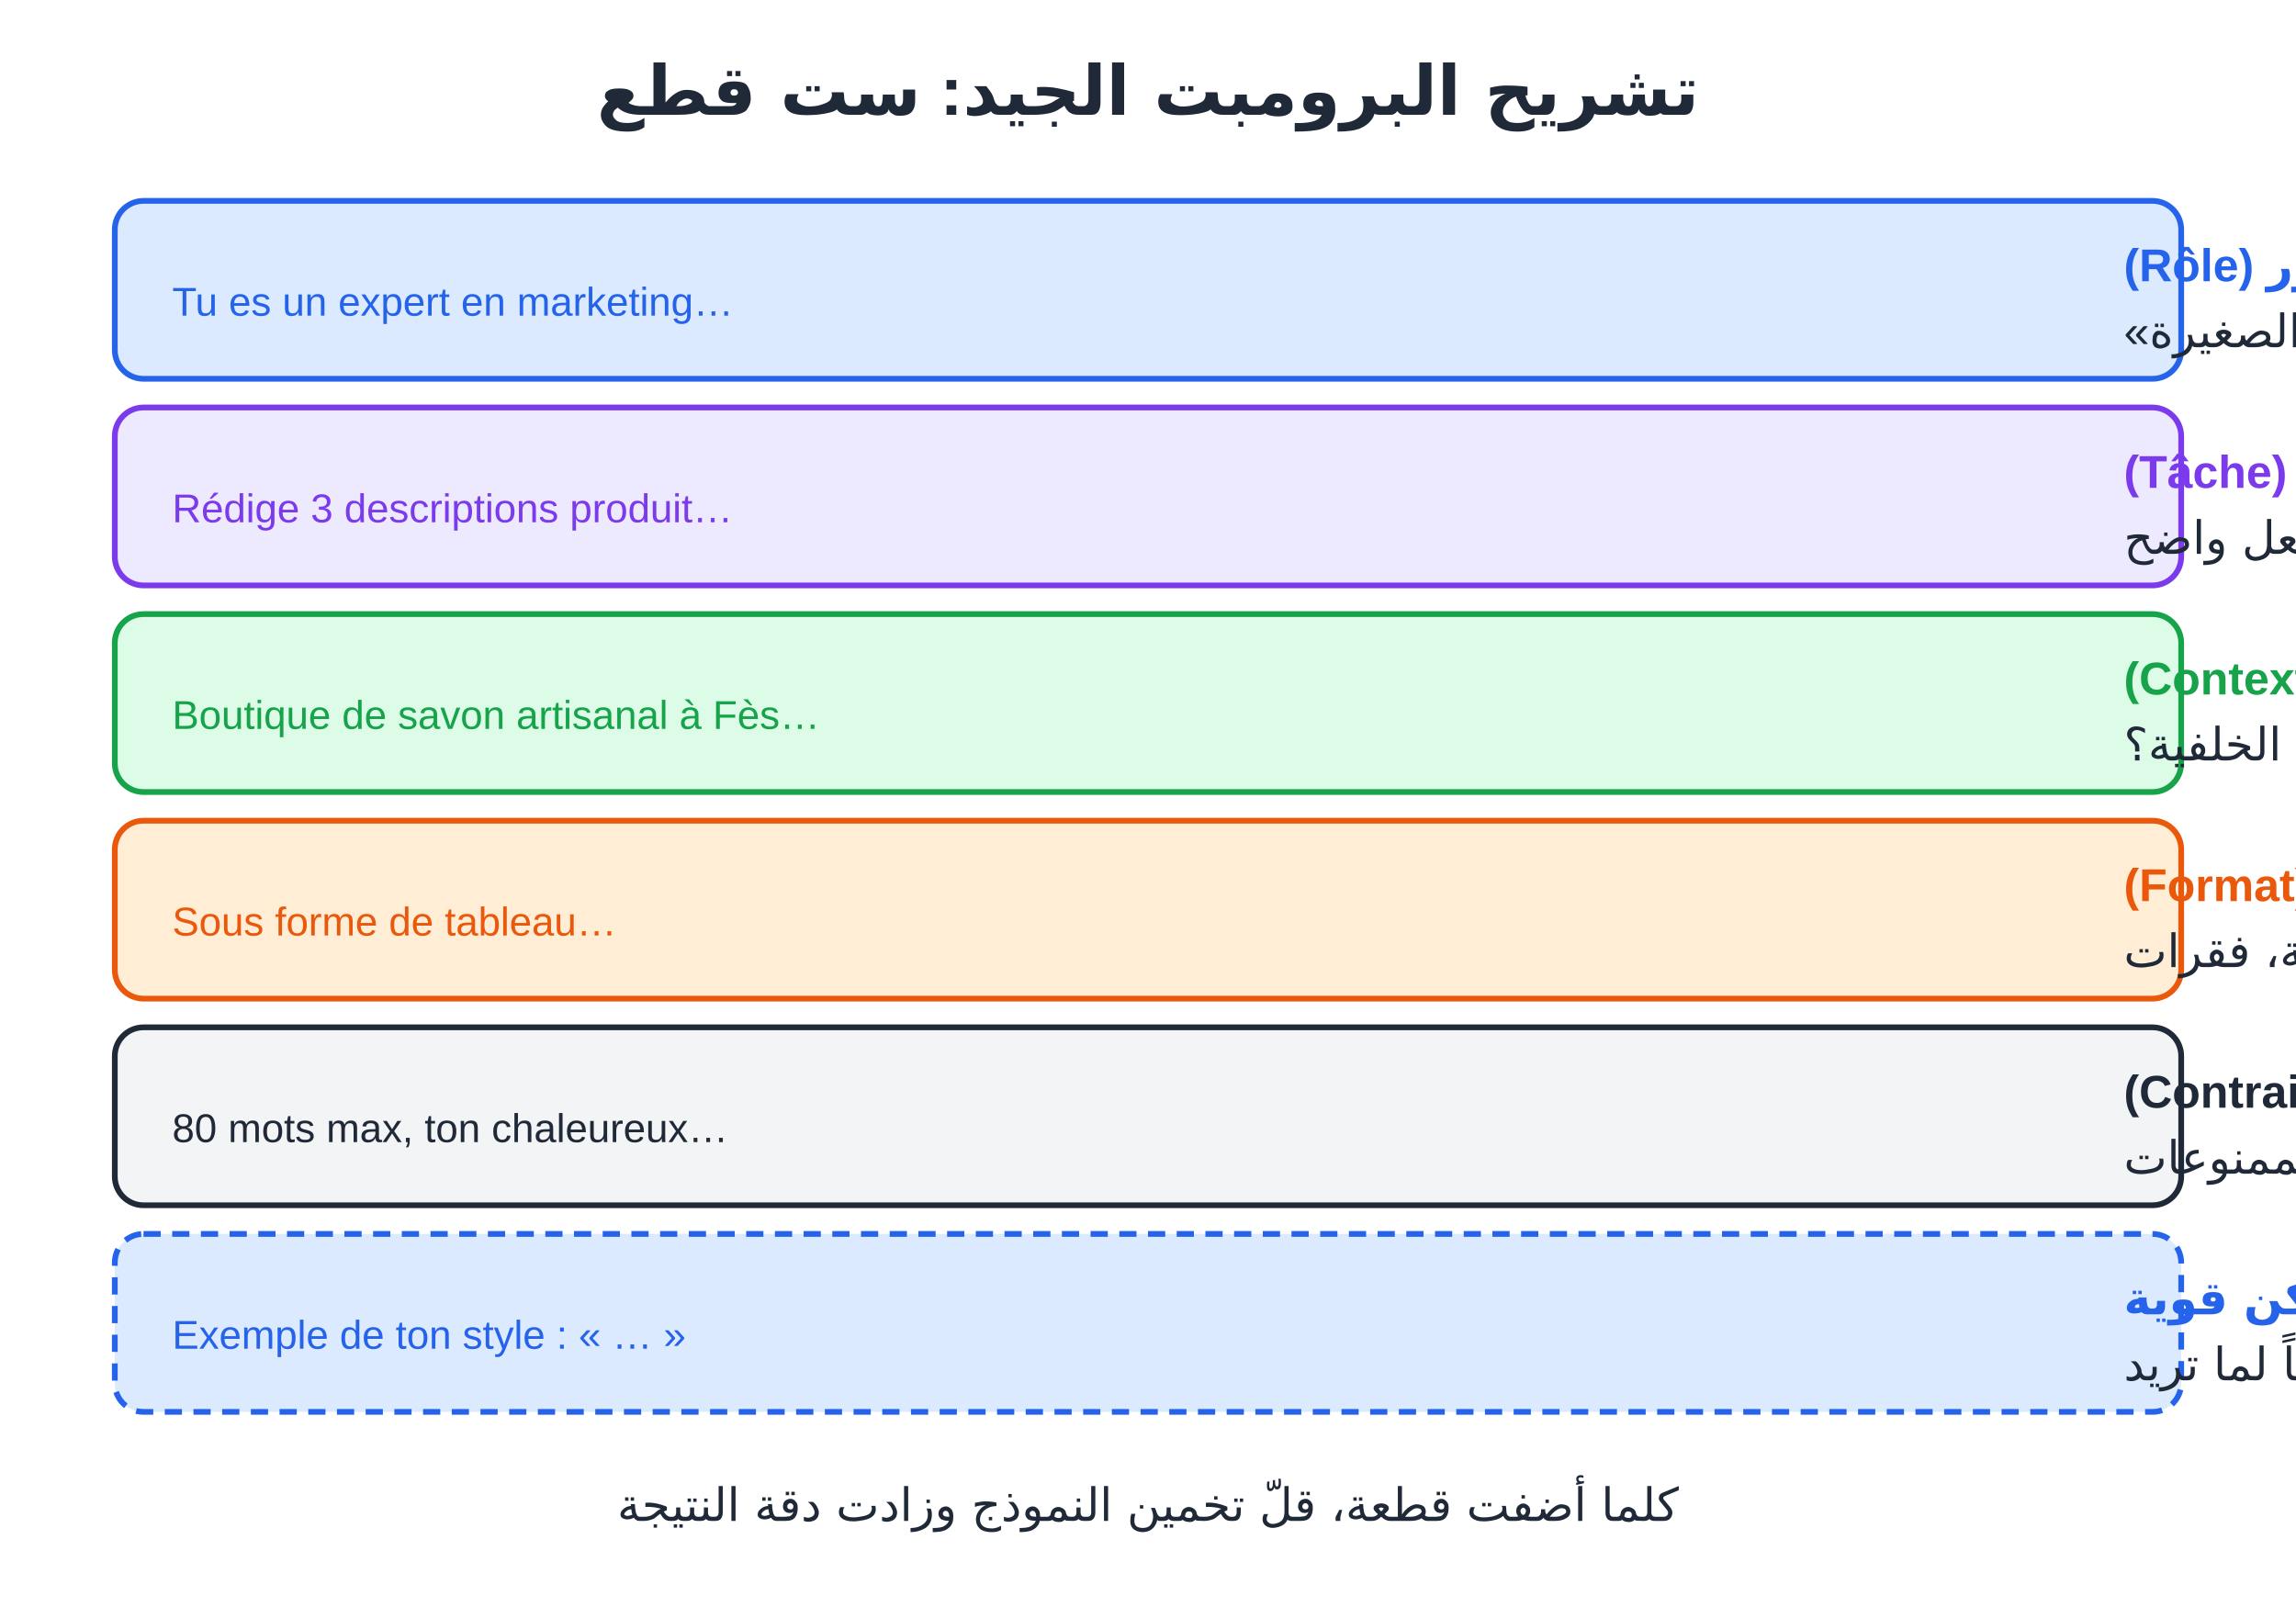
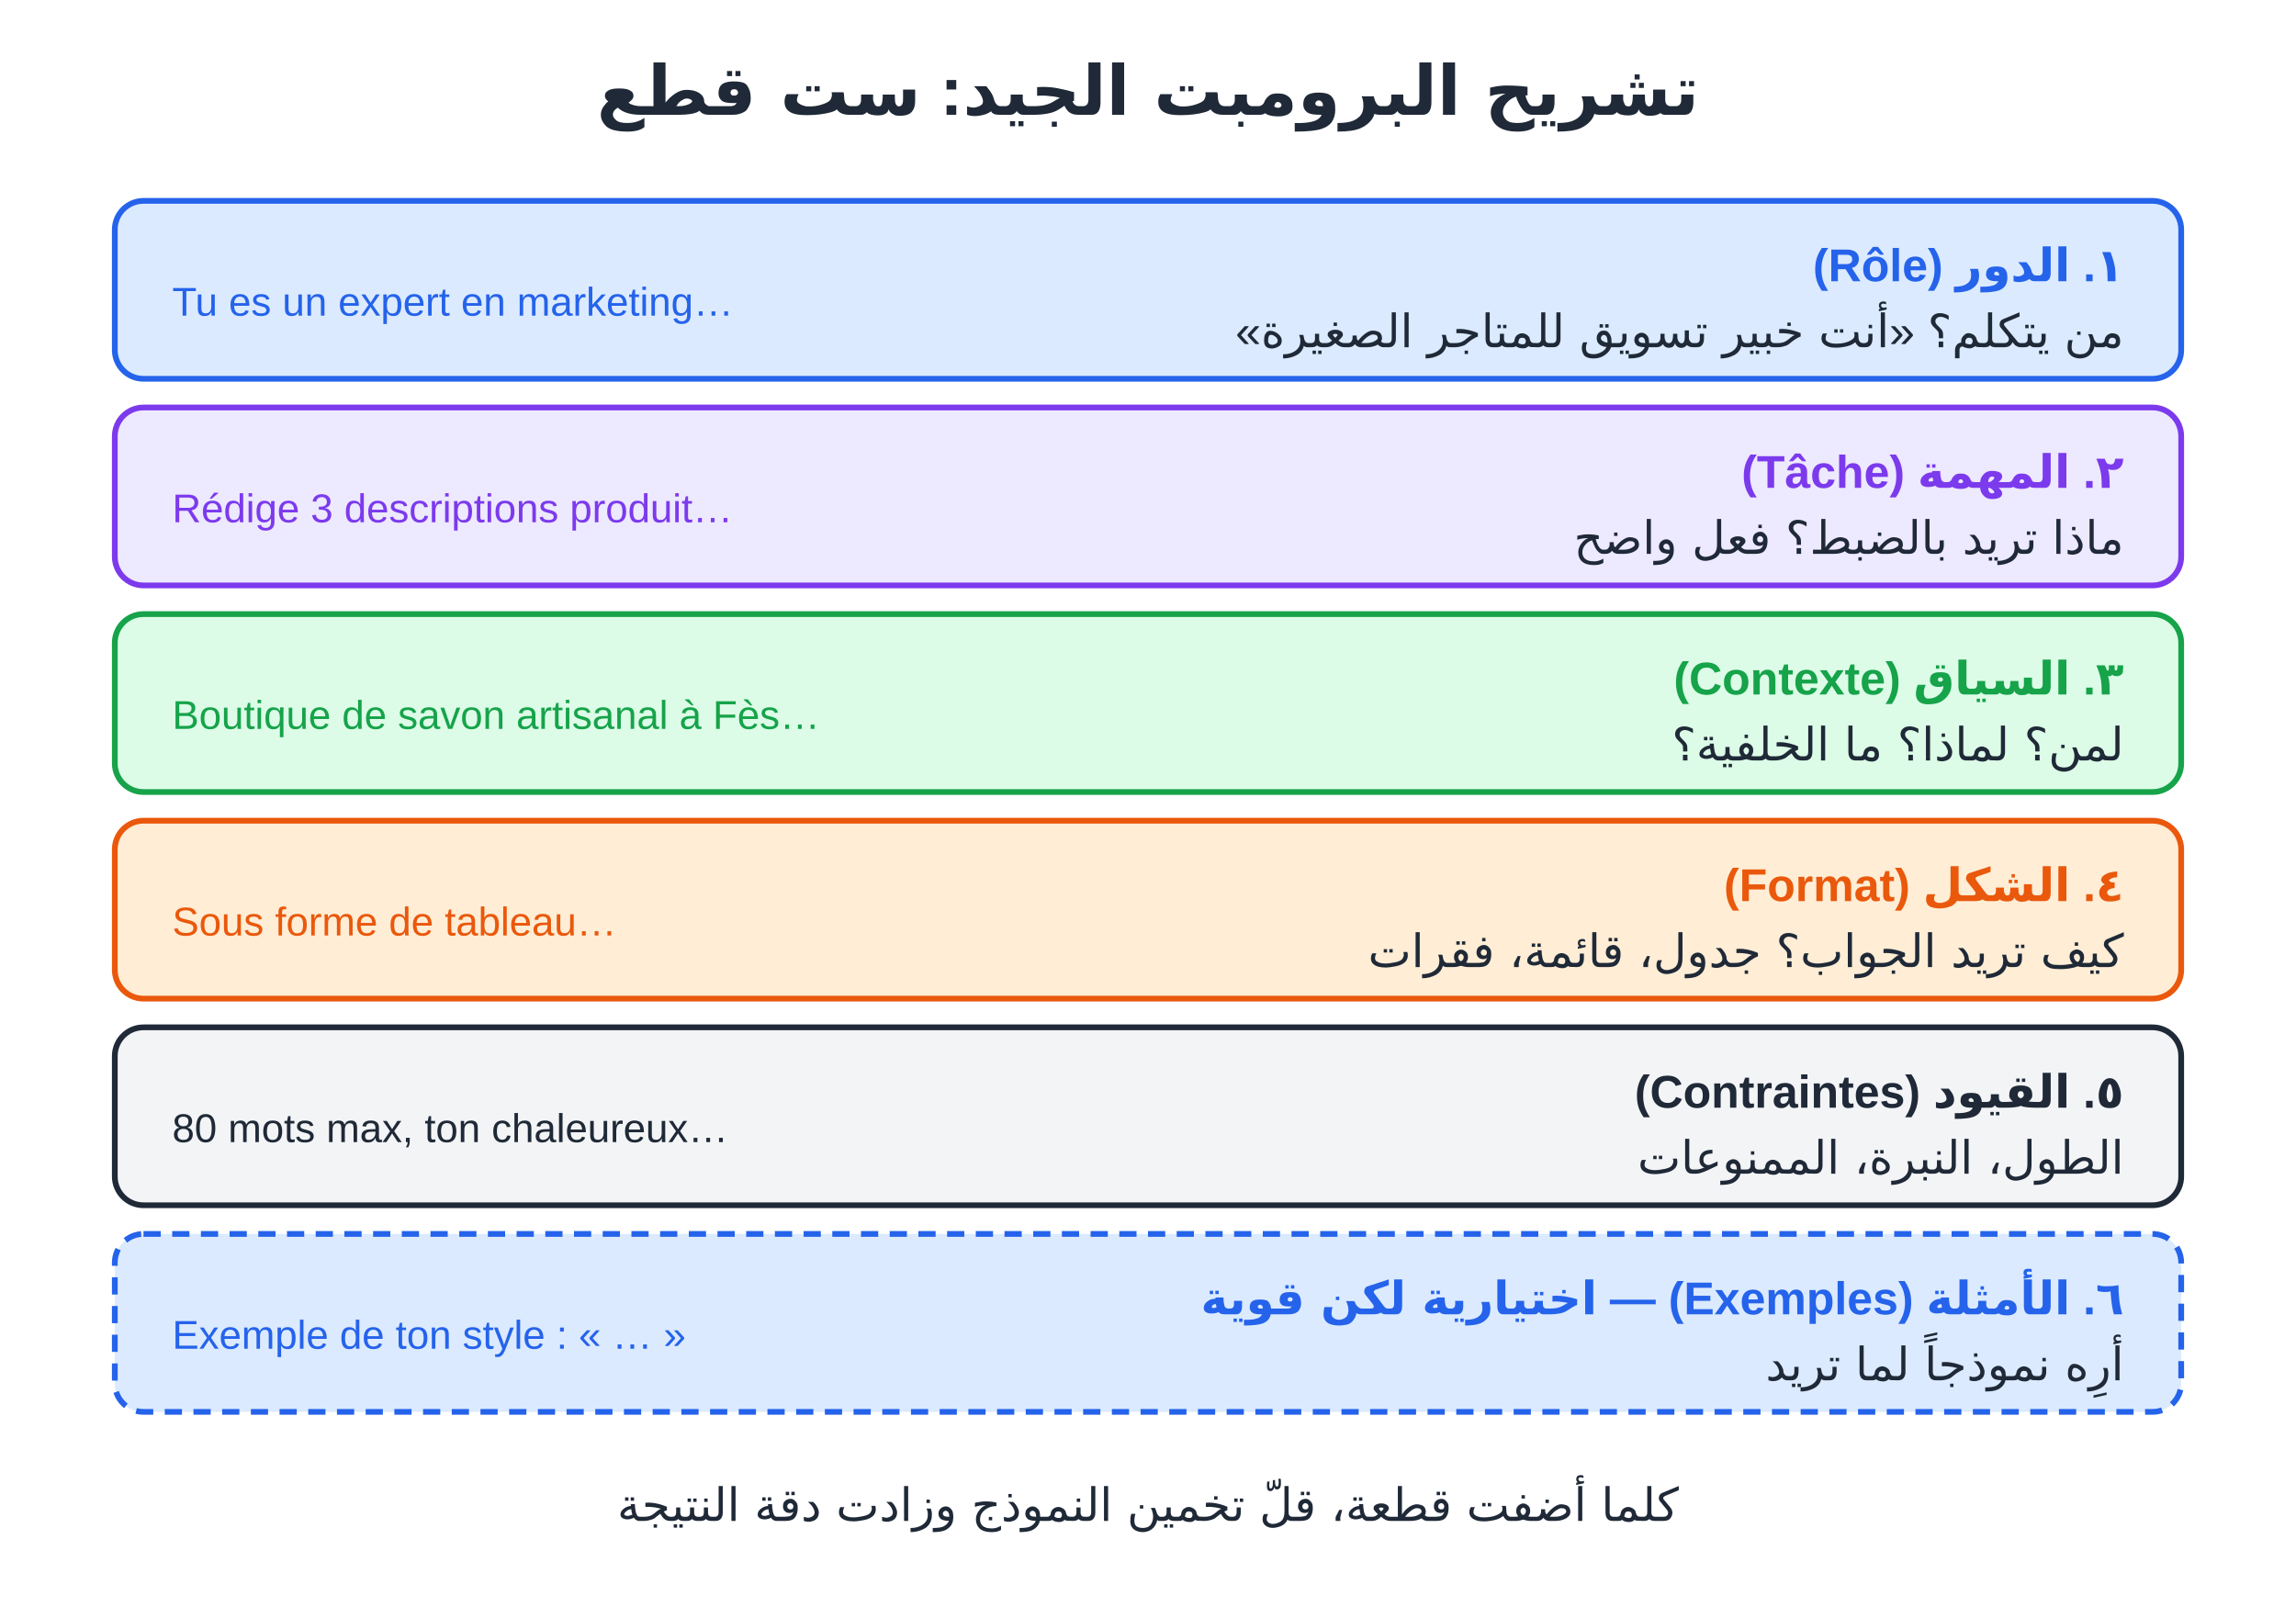
<svg xmlns="http://www.w3.org/2000/svg" viewBox="0 0 800 560" font-family="Tahoma, Arial, sans-serif">
  <rect width="100%" height="100%" fill="#ffffff" />
  <text x="400" y="40" font-size="24" font-weight="bold" fill="#1f2937" text-anchor="middle" direction="rtl">تشريح البرومبت الجيد: ست قطع</text>
  <g font-size="16">
    <rect x="40" y="70" width="720" height="62" rx="10" fill="#dbeafe" stroke="#2563eb" stroke-width="2" />
-     <text x="740" y="98" font-weight="bold" fill="#2563eb" text-anchor="end" direction="rtl">١. الدور (Rôle)</text>
-     <text x="740" y="121" fill="#1f2937" text-anchor="end" direction="rtl">من يتكلم؟  «أنت خبير تسويق للمتاجر الصغيرة»</text>
+     <text x="740" y="98" font-weight="bold" fill="#2563eb" text-anchor="start" direction="rtl">١. الدور (Rôle)</text>
+     <text x="740" y="121" fill="#1f2937" text-anchor="start" direction="rtl">من يتكلم؟  «أنت خبير تسويق للمتاجر الصغيرة»</text>
    <text x="60" y="110" fill="#2563eb" font-size="14">Tu es un expert en marketing…</text>
    <rect x="40" y="142" width="720" height="62" rx="10" fill="#ede9fe" stroke="#7c3aed" stroke-width="2" />
-     <text x="740" y="170" font-weight="bold" fill="#7c3aed" text-anchor="end" direction="rtl">٢. المهمة (Tâche)</text>
-     <text x="740" y="193" fill="#1f2937" text-anchor="end" direction="rtl">ماذا تريد بالضبط؟ فعل واضح</text>
+     <text x="740" y="170" font-weight="bold" fill="#7c3aed" text-anchor="start" direction="rtl">٢. المهمة (Tâche)</text>
+     <text x="740" y="193" fill="#1f2937" text-anchor="start" direction="rtl">ماذا تريد بالضبط؟ فعل واضح</text>
    <text x="60" y="182" fill="#7c3aed" font-size="14">Rédige 3 descriptions produit…</text>
    <rect x="40" y="214" width="720" height="62" rx="10" fill="#dcfce7" stroke="#16a34a" stroke-width="2" />
-     <text x="740" y="242" font-weight="bold" fill="#16a34a" text-anchor="end" direction="rtl">٣. السياق (Contexte)</text>
-     <text x="740" y="265" fill="#1f2937" text-anchor="end" direction="rtl">لمن؟ لماذا؟ ما الخلفية؟</text>
+     <text x="740" y="242" font-weight="bold" fill="#16a34a" text-anchor="start" direction="rtl">٣. السياق (Contexte)</text>
+     <text x="740" y="265" fill="#1f2937" text-anchor="start" direction="rtl">لمن؟ لماذا؟ ما الخلفية؟</text>
    <text x="60" y="254" fill="#16a34a" font-size="14">Boutique de savon artisanal à Fès…</text>
    <rect x="40" y="286" width="720" height="62" rx="10" fill="#ffedd5" stroke="#ea580c" stroke-width="2" />
-     <text x="740" y="314" font-weight="bold" fill="#ea580c" text-anchor="end" direction="rtl">٤. الشكل (Format)</text>
-     <text x="740" y="337" fill="#1f2937" text-anchor="end" direction="rtl">كيف تريد الجواب؟ جدول، قائمة، فقرات</text>
+     <text x="740" y="314" font-weight="bold" fill="#ea580c" text-anchor="start" direction="rtl">٤. الشكل (Format)</text>
+     <text x="740" y="337" fill="#1f2937" text-anchor="start" direction="rtl">كيف تريد الجواب؟ جدول، قائمة، فقرات</text>
    <text x="60" y="326" fill="#ea580c" font-size="14">Sous forme de tableau…</text>
    <rect x="40" y="358" width="720" height="62" rx="10" fill="#f3f4f6" stroke="#1f2937" stroke-width="2" />
-     <text x="740" y="386" font-weight="bold" fill="#1f2937" text-anchor="end" direction="rtl">٥. القيود (Contraintes)</text>
-     <text x="740" y="409" fill="#1f2937" text-anchor="end" direction="rtl">الطول، النبرة، الممنوعات</text>
+     <text x="740" y="386" font-weight="bold" fill="#1f2937" text-anchor="start" direction="rtl">٥. القيود (Contraintes)</text>
+     <text x="740" y="409" fill="#1f2937" text-anchor="start" direction="rtl">الطول، النبرة، الممنوعات</text>
    <text x="60" y="398" fill="#1f2937" font-size="14">80 mots max, ton chaleureux…</text>
    <rect x="40" y="430" width="720" height="62" rx="10" fill="#dbeafe" stroke="#2563eb" stroke-width="2" stroke-dasharray="6 4" />
-     <text x="740" y="458" font-weight="bold" fill="#2563eb" text-anchor="end" direction="rtl">٦. الأمثلة (Exemples) — اختيارية لكن قوية</text>
-     <text x="740" y="481" fill="#1f2937" text-anchor="end" direction="rtl">أرِه نموذجاً لما تريد</text>
+     <text x="740" y="458" font-weight="bold" fill="#2563eb" text-anchor="start" direction="rtl">٦. الأمثلة (Exemples) — اختيارية لكن قوية</text>
+     <text x="740" y="481" fill="#1f2937" text-anchor="start" direction="rtl">أرِه نموذجاً لما تريد</text>
    <text x="60" y="470" fill="#2563eb" font-size="14">Exemple de ton style : « … »</text>
  </g>
  <text x="400" y="530" font-size="16" fill="#1f2937" text-anchor="middle" direction="rtl">كلما أضفت قطعة، قلّ تخمين النموذج وزادت دقة النتيجة</text>
</svg>
